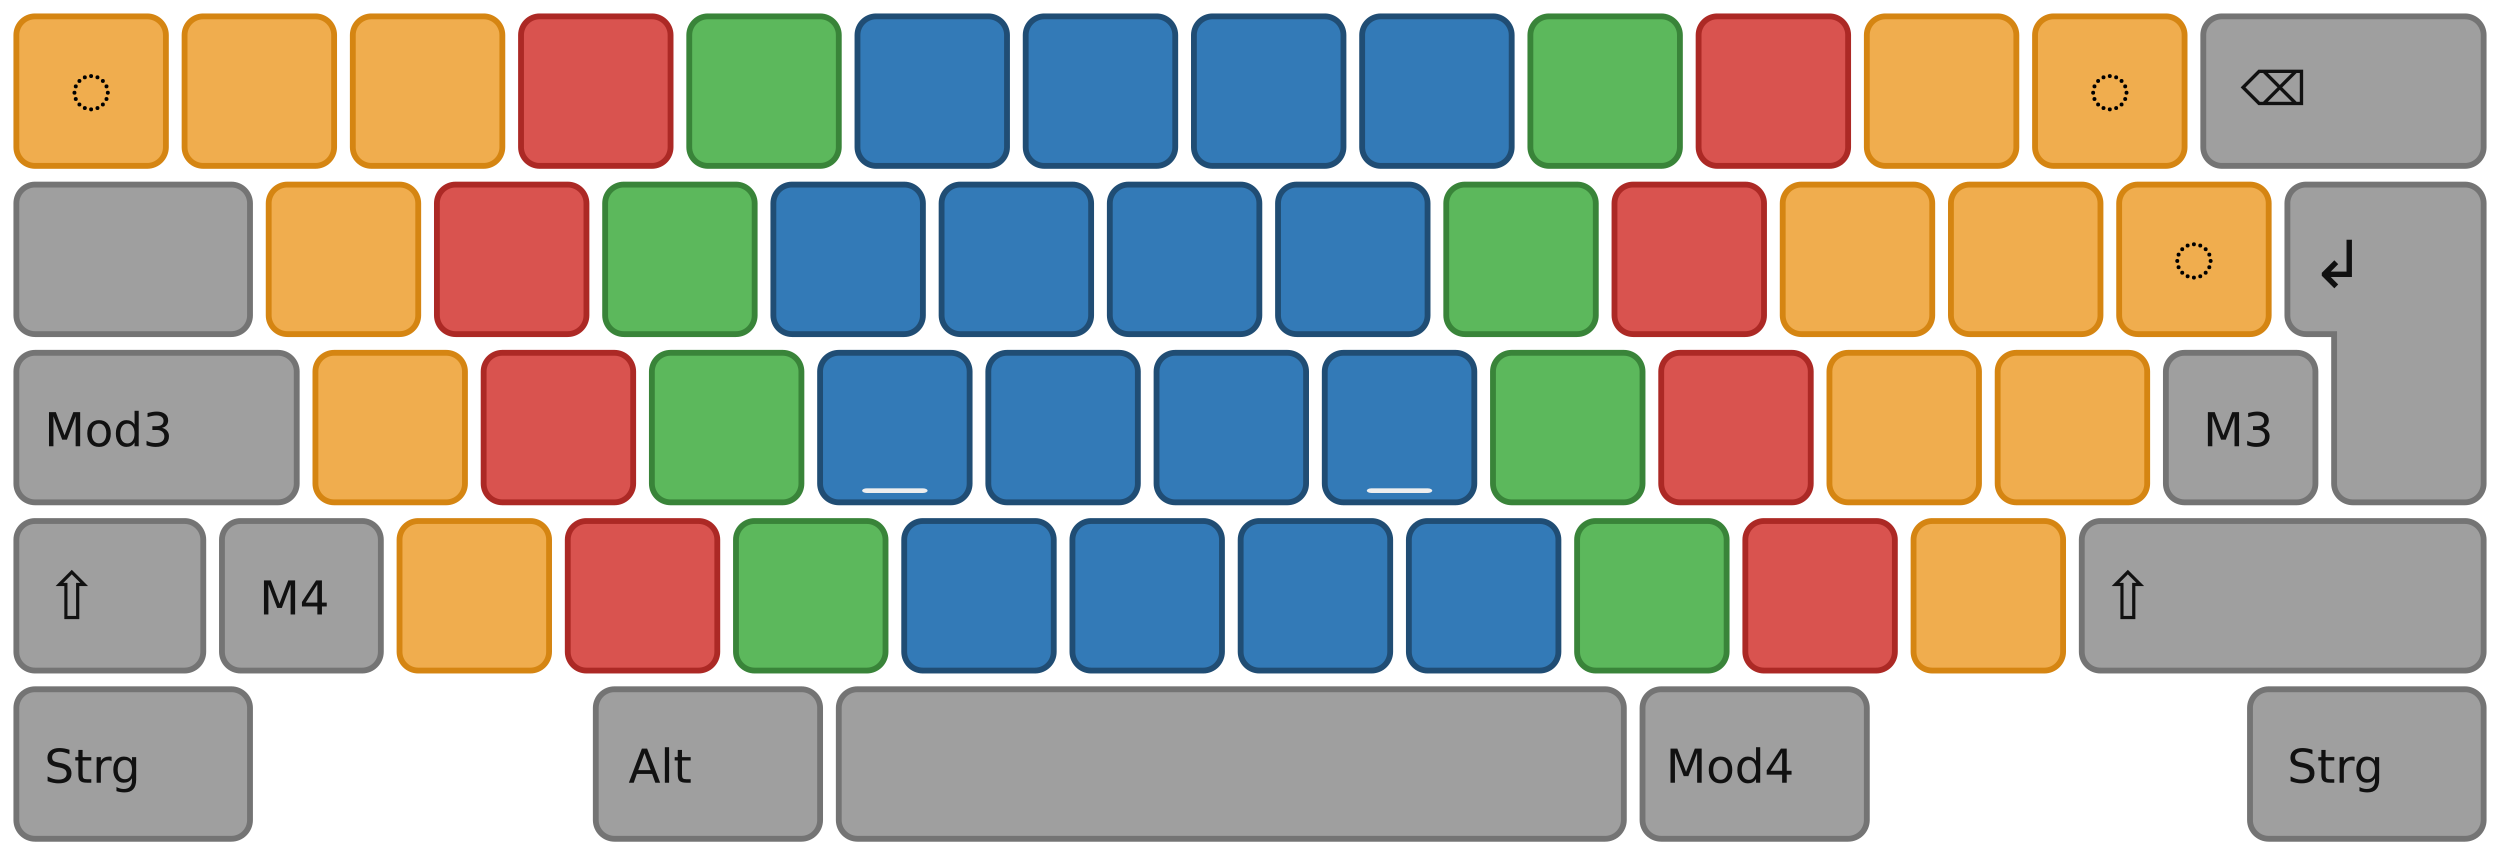
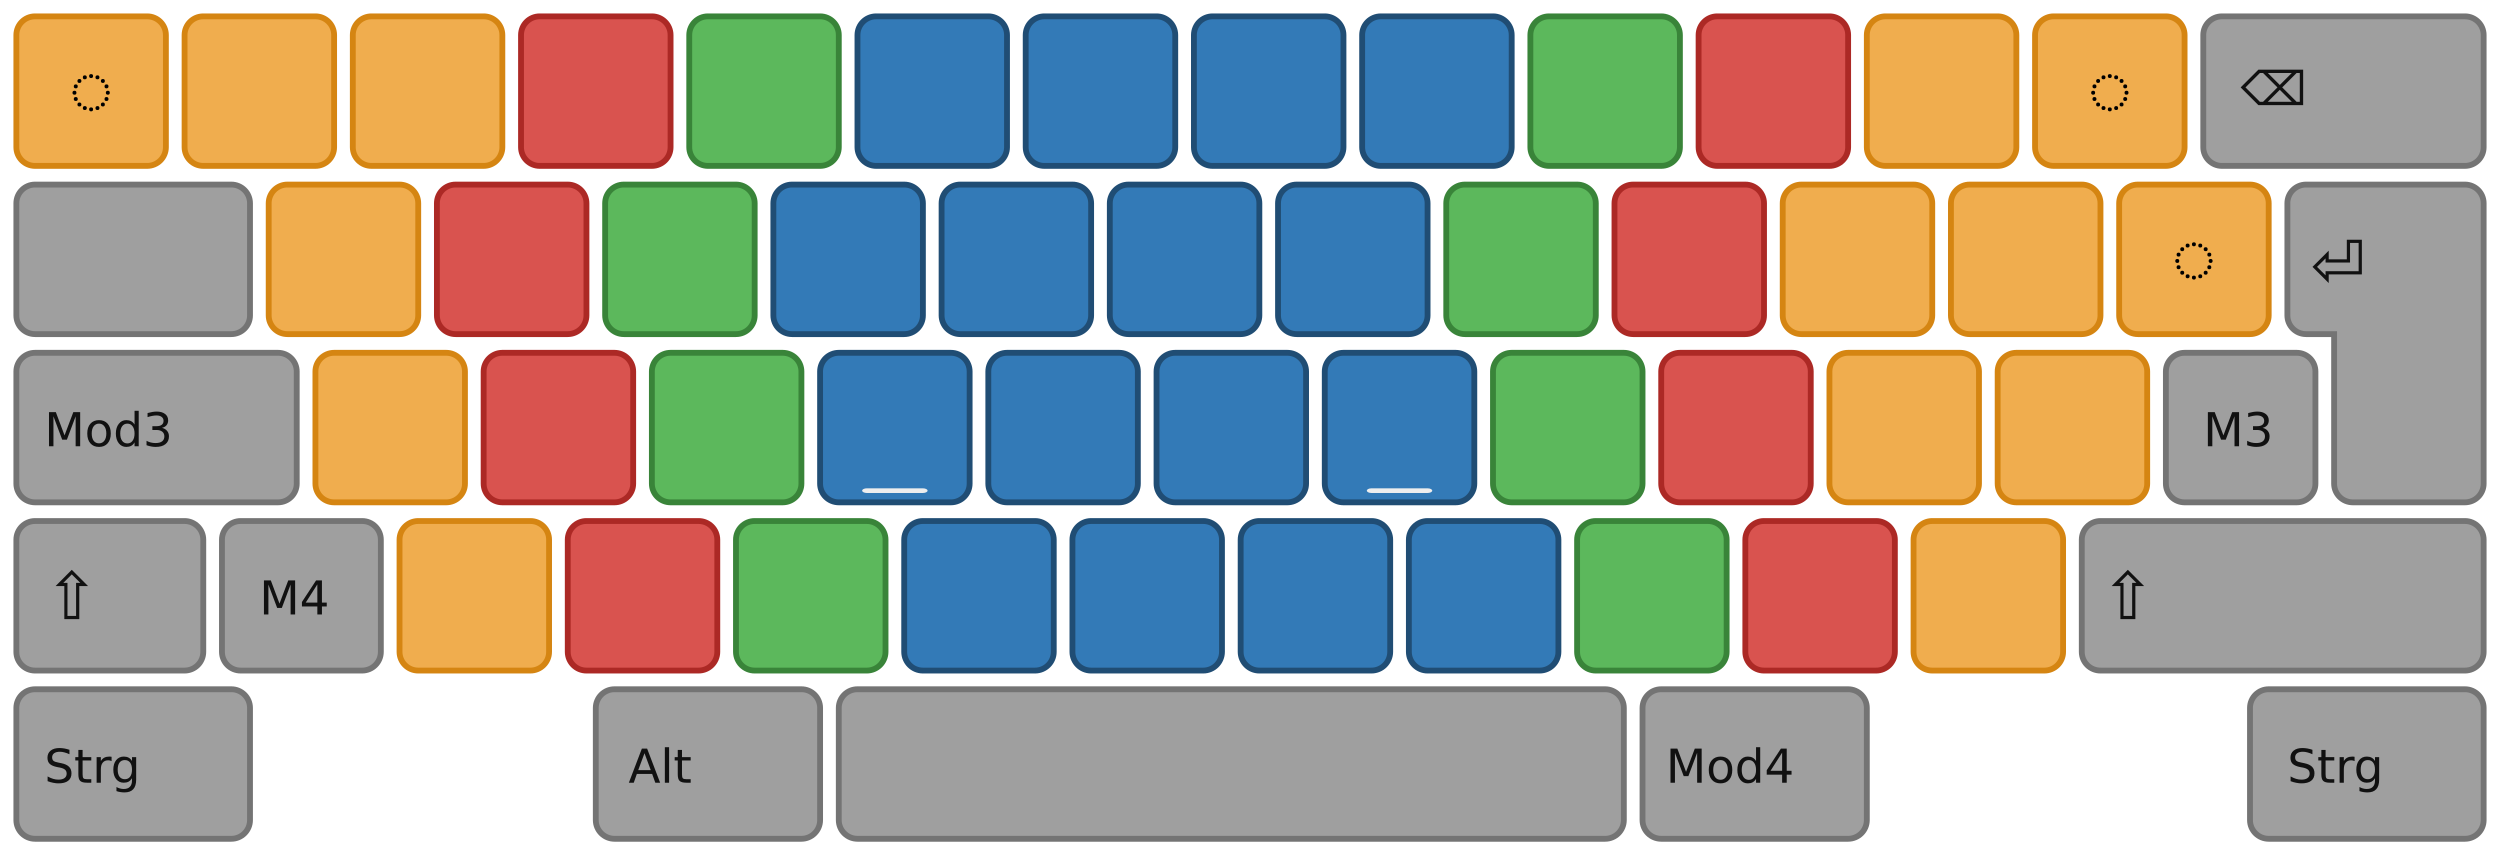
<svg xmlns="http://www.w3.org/2000/svg" xmlns:xlink="http://www.w3.org/1999/xlink" version="1.1" id="Ebene_1" width="535" height="183" viewBox="0 0 535 183" enable-background="new 0 0 535 183" xml:space="preserve">
  <defs id="defs">
    <style type="text/css" id="style46661">
text.mod, text.key, text.dead {
	fill:#111;
	fill-opacity:1;
	stroke:none;
	font-style:normal;
	font-variant:normal;
	font-weight:normal;
	font-stretch:normal;
	display:inline;
	font-family:DejaVu Sans;
	writing-mode:lr-tb;
}

text.key {
	font-family:Linux Libertine O,Linux Libertine;
}

text.mod {
	text-align:start;
	text-anchor:start;
}

text.deadcircle, text.dead, text.center, text.key {
	text-align:center;
	text-anchor:middle;
}

text.key { font-size:20px; }
text.dead { font-size:20px; }
text.deadcircle { font-size:16px; }
text.mod { font-size:10px; }
text.big { font-size:14px; }

.key {
	stroke-width:1.25;
}

.grey { fill:#949494; stroke:#696969; }
.grey { fill:#9f9f9f; stroke:#747474; }

/* bootstrap colors */
.l2, .r2 { fill:#337ab7; }
.l3, .r3 { fill:#5cb85c; }
.l4, .r4 { fill:#d9534f; }
.l5, .r5 { fill:#f0ad4e; }

/* btn bg hover, unused */
.l2, .r2 { stroke:#3071a9; }
.l3, .r3 { stroke:#449d44; }
.l4, .r4 { stroke:#c9302c; }
.l5, .r5 { stroke:#ec971f; }

/* btn border hover */
.l2, .r2 { stroke:#204d74; }
.l3, .r3 { stroke:#398439; }
.l4, .r4 { stroke:#ac2925; }
.l5, .r5 { stroke:#d58512; }

text.nubkey { fill:#eee; }

.pressed {
	opacity:0.5;
	fill:#555;
}
    </style>
    <g id="basekey">
      <rect width="32" height="32" rx="4" class="key" />
    </g>
  </defs>
  <g transform="translate(3.5,3.5)">
    <use xlink:href="#basekey" y="0" x="0" class="l5" />
    <use xlink:href="#basekey" y="0" x="36" class="l5" />
    <use xlink:href="#basekey" y="0" x="72" class="l5" />
    <use xlink:href="#basekey" y="0" x="108" class="l4" />
    <use xlink:href="#basekey" y="0" x="144" class="l3" />
    <use xlink:href="#basekey" y="0" x="180" class="l2" />
    <use xlink:href="#basekey" y="0" x="216" class="l2" />
    <use xlink:href="#basekey" y="0" x="252" class="r2" />
    <use xlink:href="#basekey" y="0" x="288" class="r2" />
    <use xlink:href="#basekey" y="0" x="324" class="r3" />
    <use xlink:href="#basekey" y="0" x="360" class="r4" />
    <use xlink:href="#basekey" y="0" x="396" class="r5" />
    <use xlink:href="#basekey" y="0" x="432" class="r5" />
    <use xlink:href="#basekey" y="36" x="54" class="l5" />
    <use xlink:href="#basekey" y="36" x="90" class="l4" />
    <use xlink:href="#basekey" y="36" x="126" class="l3" />
    <use xlink:href="#basekey" y="36" x="162" class="l2" />
    <use xlink:href="#basekey" y="36" x="198" class="l2" />
    <use xlink:href="#basekey" y="36" x="234" class="r2" />
    <use xlink:href="#basekey" y="36" x="270" class="r2" />
    <use xlink:href="#basekey" y="36" x="306" class="r3" />
    <use xlink:href="#basekey" y="36" x="342" class="r4" />
    <use xlink:href="#basekey" y="36" x="378" class="r5" />
    <use xlink:href="#basekey" y="36" x="414" class="r5" />
    <use xlink:href="#basekey" y="36" x="450" class="r5" />
    <use xlink:href="#basekey" y="72" x="64" class="l5" />
    <use xlink:href="#basekey" y="72" x="100" class="l4" />
    <use xlink:href="#basekey" y="72" x="136" class="l3" />
    <use xlink:href="#basekey" y="72" x="172" class="l2" />
    <use xlink:href="#basekey" y="72" x="208" class="l2" />
    <use xlink:href="#basekey" y="72" x="244" class="r2" />
    <use xlink:href="#basekey" y="72" x="280" class="r2" />
    <use xlink:href="#basekey" y="72" x="316" class="r3" />
    <use xlink:href="#basekey" y="72" x="352" class="r4" />
    <use xlink:href="#basekey" y="72" x="388" class="r5" />
    <use xlink:href="#basekey" y="72" x="424" class="r5" />
    <use xlink:href="#basekey" y="108" x="82" class="l5" />
    <use xlink:href="#basekey" y="108" x="118" class="l4" />
    <use xlink:href="#basekey" y="108" x="154" class="l3" />
    <use xlink:href="#basekey" y="108" x="190" class="l2" />
    <use xlink:href="#basekey" y="108" x="226" class="l2" />
    <use xlink:href="#basekey" y="108" x="262" class="r2" />
    <use xlink:href="#basekey" y="108" x="298" class="r2" />
    <use xlink:href="#basekey" y="108" x="334" class="r3" />
    <use xlink:href="#basekey" y="108" x="370" class="r4" />
    <use xlink:href="#basekey" y="108" x="406" class="r5" />
    <rect id="backspace" y="0" x="468" width="60" height="32" rx="4" class="key grey" />
    <rect id="tab" x="0" y="36" width="50" height="32" rx="4" class="key grey" />
    <rect id="m3l" x="0" y="72" width="60" height="32" rx="4" class="key grey" />
    <use id="m3r" xlink:href="#basekey" x="460" y="72" class="grey" />
    <rect id="shiftl" x="0" y="108" width="40" height="32" rx="4" class="key grey" />
    <rect id="m4l" x="44" y="108" width="34" height="32" rx="4" class="key grey" />
    <rect id="shiftr" x="442" y="108" width="86" height="32" rx="4" class="key grey" />
    <rect id="ctrll" x="0" y="144" width="50" height="32" rx="4" class="key grey" />
    <rect id="altl" x="124" y="144" width="48" height="32" rx="4" class="key grey" />
    <rect id="space" x="176" y="144" width="168" height="32" rx="4" class="key grey" />
    <rect id="m4r" x="348" y="144" width="48" height="32" rx="4" class="key grey" />
    <rect id="ctrlr" x="478" y="144" width="50" height="32" rx="4" class="key grey" />
    <path fill-rule="evenodd" clip-rule="evenodd" d="      M 10,32      l -6,0 a 4,4 0 0 1 -4,-4      l 0,-24 a 4,4 0 0 1 4,-4      l 34,0 a 4,4 0 0 1 4,4      l 0,60 a 4,4 0 0 1 -4,4      l -24,0 a 4,4 0 0 1 -4,-4      z" transform="translate(486,36)" id="return" class="key grey" />
    <rect y="101" x="181" width="14" height="1" rx="1" id="nub" style="fill:#eee;" />
    <use y="0" x="108" xlink:href="#nub" />
  </g>
  <g transform="translate(-0.5,-0.5)">
    <text y="96" x="10" class="mod" id="m3ltxt">Mod3</text>
    <text y="133" x="10" class="mod big" id="shiftltxt">⇧</text>
    <text y="168" x="10" class="mod" id="ctrlltxt">Strg</text>
    <text y="132" x="56" class="mod" id="m4ltxt">M4</text>
    <text y="168" x="135" class="mod" id="altltxt">Alt</text>
    <text y="96" x="472" class="mod" id="m3rtxt">M3</text>
    <text y="133" x="450" class="mod big" id="shiftrtxt">⇧</text>
    <text y="168" x="490" class="mod" id="ctrlrtxt">Strg</text>
    <text y="168" x="357" class="mod" id="m4rtxt">Mod4</text>
-     <text y="62" x="495" class="mod big" id="returntxt">↲</text>
+     <text y="62" x="495" class="mod big" id="returntxt">⏎</text>
    <text y="23" x="480" class="mod" id="backspacetxt">⌫</text>
    <text y="25" x="20" class="deadcircle" id="deadcircletxt">◌</text>
    <use y="0" x="432" xlink:href="#deadcircletxt" id="t2" />
    <use y="36" x="450" xlink:href="#deadcircletxt" id="t3" />
  </g>
</svg>
